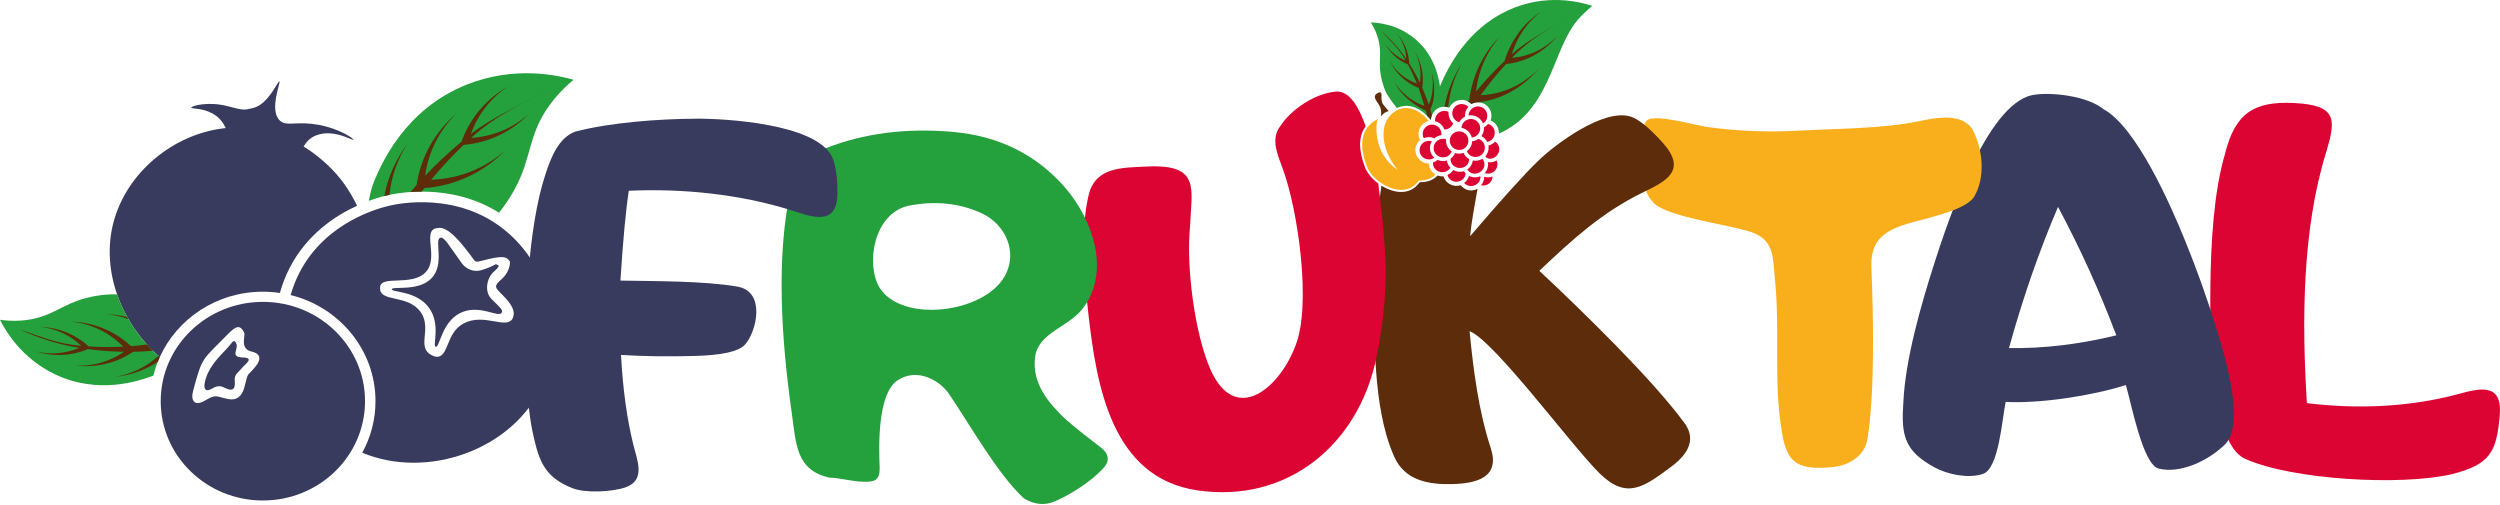
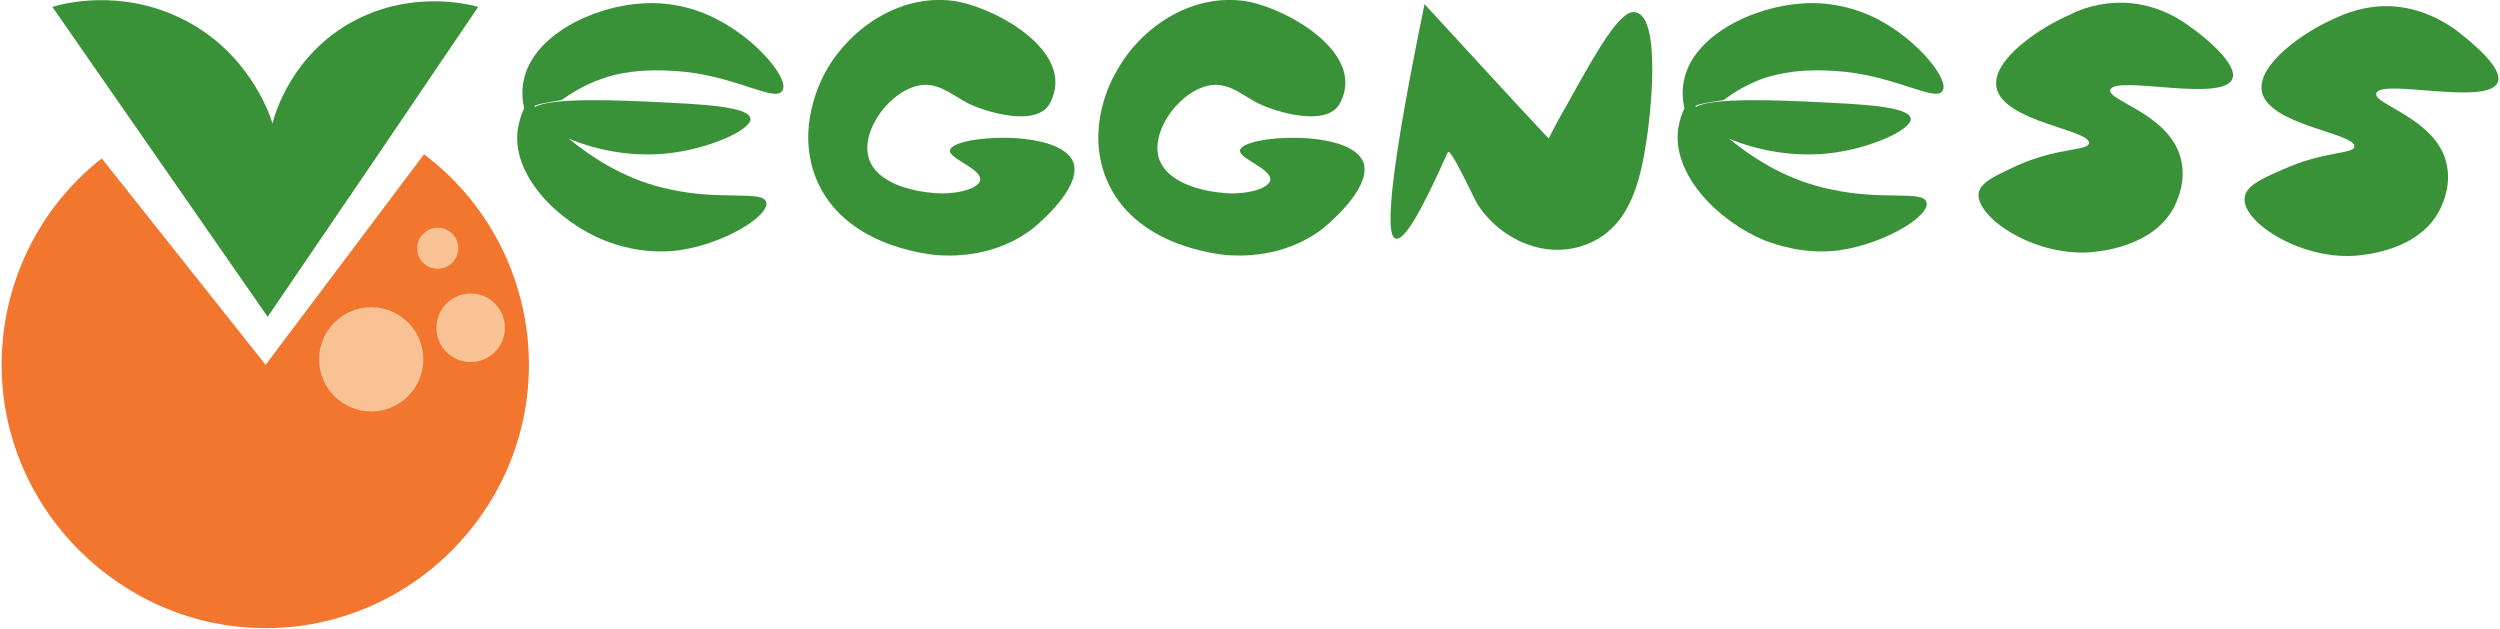
- <svg xmlns="http://www.w3.org/2000/svg" id="Layer_1" viewBox="0 0 248 49.999">
+ <svg xmlns="http://www.w3.org/2000/svg" xml:space="preserve" width="199px" height="50px" version="1.1" style="shape-rendering:geometricPrecision; text-rendering:geometricPrecision; image-rendering:optimizeQuality; fill-rule:evenodd; clip-rule:evenodd" viewBox="0 0 36410 9160">
  <defs>
-     <style>.cls-1{fill:#5c2c0b;}.cls-1,.cls-2,.cls-3,.cls-4,.cls-5{fill-rule:evenodd;}.cls-2{fill:#383b5e;}.cls-3{fill:#db0433;}.cls-4{fill:#24a03c;}.cls-5{fill:#f9af1c;}</style>
+     <style type="text/css">
+    
+     .fil0 {fill:#399238;fill-rule:nonzero}
+     .fil1 {fill:#F2762E;fill-rule:nonzero}
+     .fil2 {fill:#F9C295;fill-rule:nonzero}
+    
+   </style>
  </defs>
-   <path class="cls-2" d="M33.766,17.736c-.299-.376-1.563-1.916-3.648-3.207,.279-.42,.565-.83,1.23-1.096,1.017-.406,2.097-.147,2.828,.113,.518,.184,.86,.368,.881,.315,.042-.109-1.349-1.086-3.435-1.475-.997-.186-1.745-.162-2.329-.138-.734,.03-1.204,.06-1.575-.328-1.024-1.07,.165-3.798,0-3.844-.176-.049-1.085,2.284-2.629,2.641-.861,.199-.825,.262-2.563-.195-1.833-.48-3.548-.03-3.552,.156-.004,.144,1.033-.008,2.108,.582,.724,.397,1.033,.895,1.315,1.443-5.231,.547-9.863,4.447-11.148,9.382-1.257,4.83,.835,10.097,4.6,13.339,1.731-3.82,5.659-6.487,10.227-6.487,.574,0,1.137,.043,1.687,.124,.235-.845,.552-1.668,.954-2.454,1.708-3.344,4.519-5.2,6.703-6.197-.682-1.423-1.42-2.377-1.654-2.671Z" />
-   <path class="cls-4" d="M15.212,37.264c-.054,.022-.108,.042-.16,.061-1.212,.432-5.255,1.872-9.592-.192-3.387-1.612-4.959-4.412-5.46-5.41,.495,.071,1.234,.14,2.121,.076,2.541-.184,3.651-1.271,5.528-1.955,1.12-.408,2.535-.681,3.964-.647,.827,2.385,2.313,4.57,4.236,6.226-.267,.588-.481,1.204-.637,1.842Z" />
-   <path class="cls-1" d="M3.958,32.42c1.553,.149,2.985,.809,4.107,1.889-2.422-.214-3.817-.858-6.111-1.627,1.98,.912,4.102,1.545,5.907,1.826-1.382,.584-2.891,.705-4.347,.341,1.715,.549,3.548,.482,5.207-.217,1.306,.171,2.499,.25,3.58,.267-1.416,.976-3.092,1.455-4.812,1.365,2.02,.238,4.036-.231,5.721-1.365,.705-.012,1.358-.05,1.956-.105-.202-.199-.399-.403-.589-.614-.512,.064-1.038,.118-1.578,.158-1.63-1.523-3.731-2.369-5.968-2.435,1.981,.188,3.801,1.065,5.19,2.484-1.093,.054-2.238,.054-3.426-.022-1.33-1.217-3.031-1.891-4.838-1.945h0Zm8.659-.979c-.831-.198-1.554-.26-2.079-.276,.596,.057,1.357,.187,2.198,.486l-.118-.21h0Zm3.099,3.865l.134,.117c-.068,.151-.133,.304-.195,.458-1.256,.841-2.693,1.345-4.197,1.498,1.599-.269,3.064-.982,4.258-2.074Z" />
-   <path class="cls-4" d="M36.59,19.926c.127-.747,.312-1.44,.535-1.969,.687-1.631,2.981-7.076,9.141-9.551,4.811-1.933,9.146-.916,10.636-.493-.533,.436-1.294,1.121-2.055,2.081-2.18,2.748-2.101,4.889-3.149,7.429-.491,1.19-1.236,2.487-2.196,3.675-4.838-3.043-10.199-1.922-11.06-1.727-.274,.062-.954,.224-1.851,.554Z" />
-   <path class="cls-1" d="M52.496,11.278c-1.6,1.438-3.613,2.272-5.766,2.405,2.478-2.257,4.586-3.072,7.365-4.681-2.773,1.597-5.408,2.721-7.38,4.289,.69-1.944,1.974-3.592,3.704-4.727-2.166,1.23-3.802,3.146-4.632,5.484-1.393,1.166-2.587,2.301-3.613,3.383,.32-2.35,1.391-4.49,3.088-6.154-2.132,1.832-3.525,4.305-3.936,7.076-.209,.236-.41,.468-.604,.697,.341-.023,.71-.038,1.102-.039l.273-.349c3.084-.235,5.905-1.574,8.061-3.782-2.041,1.834-4.635,2.86-7.385,2.948,.964-1.16,2.032-2.32,3.218-3.455,2.489-.215,4.763-1.31,6.505-3.094h0Zm-13.863,8.052c.182-1.81,.794-3.541,1.787-5.069-1.15,1.541-1.939,3.3-2.298,5.187,.17-.043,.34-.081,.511-.118Z" />
-   <path class="cls-2" d="M42.835,27.572c-1.293,1.4-3.926,.78-3.97,1.121-.043,.328,2.469,.115,3.707,1.86,1.181,1.664,.293,3.774,.659,3.851,.38,.08,.58-2.404,2.37-3.327,1.9-.98,3.839,.482,4.16-.047,.161-.265-.069-.447-.992-1.355-.73-.717-.523-2.074,.247-2.748,.805-.704,.294-.617,.243-.69-.085-.124-.114,.123-1.453,.549l-.013,.004c-.723,.229-1.511-.038-1.958-.647-1.314-1.785-1.761-2.701-2.17-2.553-.597,.217,.465,2.578-.83,3.982Z" />
-   <path class="cls-2" d="M29.686,27.083c2.634-5.157,8.107-6.489,8.993-6.689,.865-.196,6.635-1.402,11.366,2.408,4.541,3.657,6.081,10.293,3.757,15.407-2.907,6.4-11.406,9.407-17.867,6.7,.838-1.523,1.314-3.264,1.314-5.112,0-5.074-3.581-9.336-8.419-10.528,.215-.752,.5-1.484,.858-2.185h0Zm12.554-.095c-1.357,1.471-4.483,.253-4.531,1.51-.147,1.56,2.719,.628,4.019,2.46,1.241,1.748-.689,3.715,1.442,4.418,1.418,.235,.964-2.334,2.845-3.303,1.996-1.029,4.088,.571,4.791-.4,.404-.694,.004-1.467-.965-2.421-.767-.753-.887-.857-.078-1.566,.845-.739,.859-1.691,.806-1.767-.345-.506-.756-.574-2.684-.075-.769,.199-.679,.194-1.149-.445-1.381-1.875-2.462-2.936-3.289-2.78-1.701,.101,.153,2.895-1.207,4.37Z" />
-   <path class="cls-2" d="M20.301,38.019c-.104,.545,.099,.886,.642,.575,.488-.278,.816-.402,1.355-.123,.801,.412,1.07,.109,.99-.684-.067-.67,.367-.846,.683-1.246,.342-.433,1.342-1.042,.099-1.082-1.292-.04-.387-.834-.62-1.356-.264-.588-.409-.092-.869,.393-1.017,1.073-1.992,2.025-2.28,3.522Z" />
-   <path class="cls-2" d="M26.077,29.945c5.596,0,10.134,4.412,10.134,9.852s-4.538,9.851-10.134,9.851-10.135-4.412-10.135-9.851,4.539-9.852,10.135-9.852h0Zm-6.928,8.857c-.25,.931,.168,1.512,1.095,.982,1.215-.696,1.073-.485,2.312-.209,.873,.194,1.442-.211,1.689-1.168,.449-1.736,.161-.856,1.165-2.126,.584-.74,.324-1.24-.423-1.398-1.252-.265-.62-1.551-.752-1.845-.451-1.003-.96-.581-1.757,.236-2.448,2.506-2.401,2.061-3.33,5.529Z" />
-   <path class="cls-3" d="M222.767,45.537c-3.687-1.517-3.534-13.897-3.496-17.197,.049-4.057,.309-9.234,1.461-13.119,.997-3.962,2.821-5.193,6.815-5.003,4.295,.206,4.193,1.602,3.216,4.857-2.406,7.727-2.424,16.897-1.918,24.915,4.982,.615,10.097,.404,14.958-.88,2.091-.576,4.458-1.225,4.174,2.084-.316,3.689-.974,4.878-4.735,5.84-5.128,1.192-15.847,.557-20.475-1.497Z" />
-   <path class="cls-2" d="M199.288,34.527c3.403,.058,6.953-.362,10.651-1.262-1.692-4.461-3.619-8.706-5.783-12.737-1.848,4.304-3.471,8.97-4.868,13.999h0Zm11.595,3.668c-3.286,1.052-8.477,1.859-11.919,1.673-.357,1.664-.667,6.619-2.257,7.146-1.438,.477-3.479,.07-4.794-.646-3.055-1.658-3.327-3.237-3.098-6.53,.209-4.235,1.742-9.563,3.039-13.617,1.392-4.354,5.203-15.828,9.736-16.786,1.9-.362,5.544,.117,7.05,1.38,3.28,1.753,6.672,9.504,8.069,12.927,1.21,2.964,2.246,5.865,3.113,8.701,.745,2.444,3.094,9.749,.797,11.739-1.567,1.503-4.305,2.838-6.475,2.304-1.598-.391-2.739-6.599-3.261-8.291Z" />
-   <path class="cls-5" d="M163.378,11.941c.812-.685,4.773,.495,6.072,.669,2.982,.401,5.978,.519,8.988,.351,3.679-.205,8.429-.19,11.978-.949,1.676-.358,4.383-.858,5.331,.97,.967,1.927,1.222,4.686,.058,6.582-.946,1.379-5.009,2.142-6.642,2.645-2.335,.721-3.626,1.715-3.519,4.309,.194,4.802,.358,12.591-.401,17.063-.259,1.641-1.832,2.597-3.427,2.752-3.466,.336-4.585-.361-5.067-3.569-.838-4.967-.145-10.061-.684-15.107-.201-2.455-.114-4.035-2.774-4.771-2.406-.666-7.103-1.322-8.866-2.452-2.319-1.444-1.935-7.698-1.048-8.492Z" />
-   <path class="cls-1" d="M145.84,23.429c3.078-3.607,5.332-6.103,6.76-7.486,1.689-1.636,6.426-5.18,9.115-4.391,.802,.236,1.879,1.106,3.231,2.61,2.515,2.803,.212,3.87-1.988,4.932-4.079,1.996-7.007,4.689-10.257,7.771,4.154,3.891,11.244,10.759,14.479,15.211,.956,1.417,.485,2.828-1.412,4.234-2.703,2.003-4.401,3.302-7.107,.629-2.755-2.719-10.439-13.153-12.878-14.086,.365,3.814,.897,7.932,2.098,11.593,.952,2.897-1.365,3.51-3.798,3.574-2.365,.064-4.744-.342-5.798-2.759-1.146-2.621-1.572-5.671-1.781-8.495-.363-4.913-.309-9.977,.148-14.883,.092-.978,.191-2.204,.384-3.47,1.232,.775,2.839,1.022,3.8-.336,.818,.007,1.388-.253,1.77-.666,.186,.069,.387,.098,.585,.081,.216,.715,.996,1.119,1.702,.882,.789,.882,1.602,.388,1.678,.346-.262,1.544-.595,3.17-.731,4.709Z" />
-   <path class="cls-3" d="M107.976,31.196c-.417-3.625-.826-8.314,.02-11.852,.671-2.813,3.362-2.708,5.833-2.825,5.301-.248,4.375,2.218,4.219,5.993-.387,3.921,.452,10.573,2.043,14.173,2.503,5.554,6.881,1.771,8.429-2.421,1.589-3.986,.257-13.494-1.321-17.658-.454-1.242-1.145-2.794-.249-4.011,1.081-1.737,3.527-3.356,5.596-3.508,1.31-.098,2.265,1.53,2.929,3.442-1.054,1.408-.325,3.361-.056,4.09,.2,.542,.687,1.124,1.306,1.582,.442,3.46,.686,6.199,.732,8.217,.038,2.986-.276,6.043-.941,9.173-1.819,8.556-8.827,14.356-17.738,13.052-8.513-1.243-10.007-10.437-10.803-17.447Z" />
-   <path class="cls-4" d="M97.33,21.13c-2.2-.992-4.6-1.232-7.199-.72-3.502,.763-4.289,5.899-2.842,8.188,2.29,3.459,10.256,2.453,12.348-1.142,1.402-2.412,.108-5.237-2.306-6.326h0Zm-18.821-2.587c.603-2.651,.889-2.835,3.396-3.836,3.776-1.488,7.975-2.03,12.597-1.625,4.622,.405,8.367,2.279,11.235,5.621,2.619,3.086,4.396,8.055,1.832,11.685-1.406,2.089-4.667,2.533-4.902,5.16-.277,2.531,1.394,4.512,3.126,6.119,1.141,.99,2.305,1.867,3.496,2.791,.76,.644,.8,1.322,.119,2.034-1.141,1.242-3.181,2.566-4.738,3.226-1,.448-2.03,.357-3.091-.271-2.625-2.408-5.396-7.384-7.523-10.495-1.178-1.523-3.319-2.381-5.041-1.207-1.955,1.343-1.852,6.435-1.751,8.673,.012,1.211-.475,1.407-1.602,1.368-1.209-.02-2.258-.379-3.429-.409-3.288-.784-3.251-3.314-3.692-6.424-.983-6.902-1.643-15.559-.033-22.412Z" />
-   <path class="cls-2" d="M68.944,11.772c3.116-.025,11.812,.511,13.536,3.673,.396,.767,.594,1.996,.594,3.687,0,3.432-2.613,2.345-4.537,1.741-5.072-1.605-10.849-2.199-16.16-1.947-.297,1.928-.574,4.896-.831,8.908,3.45,.065,8.258,.025,11.565,.59,2.901,.468,1.946,4.47,.8,5.752-.613,.689-2.283,1.067-5.011,1.136-2.728,.069-5.16,.035-7.295-.103,.178,3.362,.583,6.322,1.216,8.878,.357,1.5,1.302,3.553-.786,4.262-1.328,.45-3.959,.594-5.264,.073-2.634-1.045-3.267-2.526-3.855-5.191-.356-1.553-.583-3.515-.682-5.884-.239-5.708,.089-14.731,1.898-20.131,.505-1.53,1.275-3.571,2.935-4.159,3.553-.928,8.319-1.254,11.877-1.283Z" />
-   <path class="cls-1" d="M137.003,11.559c.214-.346,.48-.461,.753-.543-.299-.337-.365-.411-.569-.695-.353-.489,.147-1.423-.501-1.098-.617,.308-.137,.762,.079,1.126,.329,.558,.239,.805,.239,1.209Z" />
-   <path class="cls-5" d="M136.666,11.804c-.267,.847-.286,3.552,1.994,5.052-1.258-1.513-1.609-3.158-1.315-4.354,.357-1.454,2.324-2.904,4.395-.514-.583,.143-1.019,.671-1.019,1.295,0,.212,.05,.419,.148,.607-.292,.253-.46,.618-.46,1.004,0,.731,.596,1.327,1.33,1.333,.021,.451,.272,.859,.662,1.087-.362,.374-.896,.609-1.653,.602-1.48,2.092-4.573,.177-5.149-1.388-.315-.856-1.299-3.486,1.066-4.723Z" />
-   <path class="cls-4" d="M142.832,8.59c.834-2.017,2.75-5.721,6.782-7.57,3.766-1.727,7.16-.819,8.326-.441-.417,.389-1.247,1.069-1.843,1.927-2.142,3.084-2.543,8.598-7.406,10.752v-.006s0-.006,0-.006l.002-.054v-.012c0-.542-.332-1.026-.826-1.231,.056-.149,.085-.307,.085-.467,0-.043-.002-.087-.006-.13-.017-.169-.066-.333-.144-.483-.23-.44-.688-.72-1.189-.72-.23,0-.455,.059-.655,.17-.085-.088-.182-.165-.288-.227-.206-.12-.439-.184-.678-.184-.199,0-.395,.044-.575,.129-.285,.135-.512,.366-.643,.649-.024-.009-.047-.018-.071-.026-.135-.044-.276-.067-.418-.067h-.025s-.005,0-.005,0h-.015s-.005,0-.005,0h-.01s-.005,0-.005,0h-.007s-.002,0-.002,0h-.005s-.005,0-.005,0h-.005s0,0,0,0h-.005s-.005,0-.005,0h-.005s-.003,0-.003,0h-.006s-.005,0-.005,0h-.005s-.001,0-.001,0h-.004s-.005,0-.005,0h-.005s-.005,0-.005,0h0s-.005,0-.005,0h-.005s-.005,.001-.005,.001h-.005s-.005,.001-.005,.001h-.005s-.005,.001-.005,.001h-.005s-.005,.001-.005,.001h-.005s-.003,.001-.003,.001h-.001s-.005,0-.005,0h-.005s-.005,.002-.005,.002h-.005s-.005,.001-.005,.001h-.005s-.004,.002-.004,.002h-.005s-.005,.002-.005,.002h-.005s-.002,.001-.002,.001h-.002s-.004,.001-.004,.001h-.005s-.005,.002-.005,.002h-.005s-.005,.002-.005,.002h-.005s-.004,.002-.004,.002h0s-.005,.001-.005,.001h-.005s-.005,.002-.005,.002h-.002s-.002,0-.002,0h-.005s-.005,.003-.005,.003h-.005s-.008,.003-.008,.003l-.01,.002h-.003s-.012,.004-.012,.004h-.002s-.01,.003-.01,.003l-.007,.002-.005,.002-.011,.003h-.001s-.012,.004-.012,.004h-.004s-.008,.004-.008,.004l-.008,.003-.004,.002-.012,.004h-.001s-.011,.004-.011,.004l-.005,.002-.006,.002-.01,.004h-.002s-.012,.005-.012,.005h-.002s-.009,.005-.009,.005l-.007,.003-.005,.002-.012,.005-.012,.005-.005,.002-.007,.003-.009,.004-.003,.002-.012,.005h-.001s-.01,.005-.01,.005l-.006,.003-.006,.003-.01,.005h-.001s-.011,.007-.011,.007h-.003s-.008,.006-.008,.006l-.008,.004-.004,.002-.011,.006h0s-.011,.006-.011,.006l-.005,.003-.006,.004-.009,.005h-.002s-.011,.008-.011,.008h-.002s-.009,.007-.009,.007l-.006,.004-.005,.003-.01,.007h0s-.011,.007-.011,.007l-.004,.003-.007,.005-.008,.005-.003,.002-.011,.007h0s-.009,.007-.009,.007l-.005,.004-.006,.004-.009,.007h-.001s-.01,.009-.01,.009l-.002,.002-.008,.006-.006,.005-.004,.003-.01,.008h0l-.01,.008-.004,.003-.006,.005-.008,.007-.002,.002-.01,.008h-.002s-.008,.008-.008,.008l-.005,.005-.004,.004-.009,.008h0s-.01,.009-.01,.009l-.003,.003-.006,.006-.006,.006-.003,.003-.009,.009h0s-.008,.009-.008,.009l-.004,.004-.005,.005-.008,.008h-.001s-.009,.011-.009,.011l-.002,.002-.006,.007-.006,.006-.003,.004-.008,.01c-.085,.096-.156,.205-.21,.321-.08,.172-.122,.359-.123,.548-1.099-1.307-2.174-1.578-3.023-1.329l-.006,.002-.006,.002-.006,.002h-.001s-.005,.002-.005,.002l-.006,.002-.006,.002h-.002s-.004,.002-.004,.002l-.006,.002-.006,.002h-.004s-.002,.002-.002,.002l-.006,.002-.006,.002h-.005s-.001,.002-.001,.002l-.006,.002-.006,.002-.006,.002h0l-.005,.002-.006,.002-.006,.002h-.002s-.004,.002-.004,.002l-.006,.002-.006,.002h-.002s-.003,.002-.003,.002l-.006,.002-.006,.002h-.004s-.002,.002-.002,.002l-.006,.002-.006,.002h-.005s0,.002,0,.002l-.006,.002-.006,.002-.006,.002h0s-.005,.002-.005,.002l-.006,.002-.006,.002h-.002s-.004,.002-.004,.002l-.006,.002-.006,.002h-.003s-.002,.002-.002,.002l-.006,.002-.006,.002-.004,.002h-.001s-.006,.002-.006,.002l-.006,.002-.006,.002-.006,.002-.006,.002-.006,.002h-.001s-.004,.002-.004,.002l-.006,.002-.006,.002h-.002s-.003,.002-.003,.002l-.006,.002-.005,.002h-.004s-.002,.002-.002,.002l-.006,.002-.006,.002h-.005s0,.002,0,.002l-.005,.002-.006,.002-.005,.002h0l-.005,.002-.006,.002-.005,.002c-.313-.377-.643-.834-.993-1.39-.385-.782-.597-1.637-.661-2.364-.105-1.218,.206-2.117-.344-3.572-.192-.508-.419-.899-.584-1.154,.676,.016,2.612,.154,4.363,1.608,1.886,1.566,2.359,3.667,2.506,4.76Z" />
-   <path class="cls-1" d="M154.492,3.585c-1.252,1.285-2.828,2.031-4.513,2.15,1.94-2.017,3.59-2.745,5.766-4.183-2.17,1.428-4.234,2.431-5.777,3.832,.54-1.737,1.545-3.21,2.899-4.224-1.696,1.099-2.977,2.811-3.626,4.901-1.09,1.042-2.025,2.057-2.828,3.023,.251-2.1,1.088-4.013,2.418-5.5-1.669,1.637-2.759,3.847-3.081,6.323-.029,.037-.074,.091-.131,.156h.002s.01,.007,.01,.007l.01,.005,.029,.017c.106,.062,.203,.139,.288,.227,.2-.112,.425-.17,.655-.17h.06c2.288-.283,4.377-1.46,5.99-3.345-1.598,1.639-3.628,2.556-5.782,2.635,.755-1.037,1.591-2.073,2.519-3.088,1.948-.192,3.729-1.17,5.092-2.765h0Zm-10.839,7.06c.157-1.568,.63-3.067,1.386-4.394-.848,1.297-1.445,2.766-1.747,4.342h.017s0,0,0,0h.014s.003,0,.003,0h.01s.001,0,.001,0h.005s0,0,0,0h.006s.005,0,.005,0h.002s.004,0,.004,0h.003s.003,0,.003,0h.003s.003,0,.003,0h.004s0,0,0,0h.006s0,0,0,0h.005s0,0,0,0h.005s.002,0,.002,0h.007s.003,0,.003,0h.003s.002,0,.002,0h.004s.001,0,.001,0h.005s0,0,0,0h.005s0,0,0,0h.005s.001,0,.001,0h.004s.002,0,.002,0h.003s.003,0,.003,0h.007s.001,0,.001,0h.005s0,0,0,0h.006s0,0,0,0h.005s.001,0,.001,0h.005s.002,.001,.002,.001h.003s.003,.001,.003,.001h.002s.004,0,.004,0h.006s0,.001,0,.001h.006s0,.001,0,.001h.005s.001,0,.001,0h.004s.002,.001,.002,.001h.004s.003,.001,.003,.001h.002s.004,.001,.004,.001h.007s0,.001,0,.001h.005s0,.001,0,.001h.005s.001,.001,.001,.001h.004s.002,.001,.002,.001h.004s.003,.001,.003,.001h.003s.004,.002,.004,.002h.002s.005,.001,.005,.001h0s.005,.001,.005,.001h0s.005,.001,.005,.001h.001s.004,.001,.004,.001h.002s.003,.002,.003,.002h.002s.003,.001,.003,.001h.004s.002,.001,.002,.001h.005s0,.001,0,.001l.005,.002h.006s0,.002,0,.002h.005s.002,.002,.002,.002h.004s.003,.002,.003,.002h.003s.004,.002,.004,.002h.002Z" />
-   <path class="cls-1" d="M137.359,4.231c.479,.821,1.208,1.44,2.087,1.78-.738-1.285-1.448-1.889-2.457-2.958,1.007,.858,1.897,1.867,2.513,2.793-.034-.918-.354-1.785-.926-2.496,.74,.806,1.173,1.838,1.214,2.94,.428,.678,.777,1.318,1.063,1.912,.172-1.039,.005-2.092-.485-3.021,.648,1.056,.907,2.295,.717,3.524,.089,.202,.389,.909,.649,1.669,.448-.919,.506-2.395,.26-3.289,.284,.822,.488,2.64-.109,3.757,.06,.197,.114,.391,.157,.575h0s-.003,.007-.003,.007v.002s-.003,.006-.003,.006v.002s-.004,.008-.004,.008l-.002,.004v.004s-.006,.011-.006,.011l-.002,.005v.002s-.003,.006-.003,.006h0s-.002,.008-.002,.008h0s-.005,.017-.005,.017l-.003,.006v.002s-.002,.006-.002,.006v.003s-.008,.025-.008,.025v.002s-.005,.014-.005,.014h0s-.002,.008-.002,.008h0s-.006,.024-.006,.024v.002s-.002,.006-.002,.006l-.009,.037v.002s-.004,.016-.004,.016h0s-.003,.016-.003,.016h0s-.003,.016-.003,.016v.003s-.001,.005-.001,.005v.004s-.003,.012-.003,.012v.005s-.001,.003-.001,.003v.006s0,.002,0,.002l-.002,.016h0s0,.008,0,.008h0s-.001,.008-.001,.008h0s-.001,.008-.001,.008v.011s-.002,.005-.002,.005v.004s0,.004,0,.004v.005s0,.003,0,.003v.005s0,.002,0,.002v.006s0,.002,0,.002v.007s0,0,0,0v.008s-.002,.016-.002,.016v.008s0,.002,0,.002v.005s0,.003,0,.003v.005s0,.004,0,.004v.004s0,.005,0,.005v.009s0,.003,0,.003v.015s0,0,0,0v.008l-.006-.007-.006-.007-.006-.007-.006-.007-.005-.007-.006-.007-.006-.007-.006-.007-.006-.007h0s-.006-.007-.006-.007l-.006-.006-.005-.007-.006-.007-.006-.006-.011-.013-.006-.006-.005-.006h0s-.006-.007-.006-.007l-.006-.007-.011-.012-.006-.007-.006-.007-.006-.006-.006-.006-.005-.006h0s-.006-.007-.006-.007l-.006-.006-.006-.006-.006-.006-.006-.007-.011-.012-.006-.006-.005-.005h0s-.006-.007-.006-.007l-.006-.006-.011-.012-.006-.006-.011-.012-.006-.006-.011-.012-.006-.006-.023-.024-.006-.006-.005-.006-.005-.005h-.001s-.006-.007-.006-.007l-.006-.006-.006-.006-.006-.006-.006-.006-.006-.006-.006-.005-.006-.006-.004-.004h-.001s-.006-.007-.006-.007c-.039-.162-.088-.346-.143-.54-2.193-1.032-2.936-2.492-3.079-2.777,.18,.308,1.158,1.696,2.945,2.32-.239-.8-.515-1.626-.576-1.786-1.252-.504-2.254-1.447-2.863-2.667,.61,1.048,1.557,1.826,2.69,2.224-.25-.619-.544-1.253-.89-1.891-1.007-.418-1.812-1.184-2.305-2.17Z" />
-   <path class="cls-3" d="M148.73,14.809c0-.319-.164-.6-.412-.766-.174,.192-.406,.332-.668,.394,.065,.385-.045,.781-.307,1.073,.446,.571,1.387,.022,1.387-.7Z" />
-   <path class="cls-3" d="M147.234,17.535c0,.323-.12,.619-.319,.846,.568,.139,1.131-.279,1.149-.867-.265,.097-.56,.105-.83,.022Z" />
-   <path class="cls-3" d="M147.599,16.084c.067,.387-.047,.783-.313,1.079,.763,.291,1.522-.489,1.177-1.242-.261,.153-.564,.21-.863,.164Z" />
-   <path class="cls-3" d="M146.762,15.49c.739-.344,.718-1.449-.099-1.712-.182,.13-.399,.212-.622,.233-.018,.39-.215,.752-.531,.982,.195,.493,.773,.72,1.252,.497Z" />
-   <path class="cls-3" d="M147.061,15.748c-.284,.176-.626,.24-.955,.171-.048,.364-.251,.691-.554,.899,.699,1.025,2.271-.061,1.509-1.069Z" />
-   <path class="cls-3" d="M145.726,17.45c-.078,.283-.252,.527-.483,.697,.584,.653,1.678,.198,1.618-.672-.364,.166-.78,.157-1.135-.025Z" />
-   <path class="cls-3" d="M144.165,16.867c-.141,.215-.344,.386-.584,.487,.275,.986,1.708,.849,1.815-.146-.067-.068-.128-.144-.179-.226-.346,.114-.739,.069-1.052-.115Z" />
-   <path class="cls-3" d="M143.531,15.922c-.304,.095-.635,.074-.925-.059-.131,.115-.286,.204-.456,.26-.046,.964,1.234,1.326,1.723,.513-.186-.197-.305-.446-.342-.714Z" />
-   <path class="cls-3" d="M145.18,15.167c-.267,.096-.564,.1-.834,.013-.095,.229-.256,.423-.454,.572,0,1.197,1.813,1.224,1.854,.033-.251-.138-.451-.356-.565-.618Z" />
-   <path class="cls-3" d="M145.056,13.083c-.469-.167-.996,.068-1.178,.541-.23,.599,.217,1.25,.866,1.25,1.044,0,1.271-1.448,.312-1.791Z" />
-   <path class="cls-3" d="M147.206,12.629c.023,.313-.066,.619-.255,.87,.253,.126,.459,.333,.585,.584,.931-.185,1.023-1.509,.084-1.789-.112,.138-.253,.252-.413,.334Z" />
-   <path class="cls-3" d="M144.985,12.682c.498,.094,.9,.474,1.02,.962,.738-.074,1.096-.961,.605-1.523-.55-.628-1.587-.261-1.625,.561Z" />
-   <path class="cls-3" d="M145.674,11.455c.605-.105,1.217,.226,1.444,.798,.401-.26,.536-.779,.317-1.197-.154-.296-.465-.498-.823-.498-.493,0-.914,.41-.938,.896Z" />
-   <path class="cls-3" d="M144.759,12.133c.125-.238,.32-.431,.559-.555-.027-.359,.095-.709,.343-.975-.474-.494-1.315-.321-1.545,.333-.181,.509,.124,1.061,.643,1.197Z" />
-   <path class="cls-3" d="M143.284,12.849c.404,0,.749-.259,.876-.619-.334-.278-.505-.699-.459-1.127-.637-.325-1.422,.189-1.338,.925,.432,.103,.768,.41,.922,.821Z" />
-   <path class="cls-3" d="M142.289,13.72c.194-.17,.434-.279,.69-.312,.065-.449-.222-.886-.666-1.012-.789-.221-1.443,.611-1.075,1.312,.333-.143,.721-.138,1.051,.012Z" />
-   <path class="cls-3" d="M142.218,14.689c0,1.025,1.432,1.272,1.794,.328-.39-.269-.61-.728-.559-1.198-.603-.212-1.235,.239-1.235,.87Z" />
-   <path class="cls-3" d="M140.822,14.894c0,.763,.863,1.17,1.459,.755-.463-.413-.571-1.099-.243-1.632-.591-.193-1.216,.244-1.216,.877Z" />
+   <g id="Layer_x0020_1">
+     <g id="_2368999778560">
+       <g>
+         <path class="fil0" d="M23830 180c-220,-60 -560,550 -1010,1360 -110,190 -190,340 -260,480 -610,-650 -1200,-1300 -1810,-1960 -460,2240 -600,3380 -420,3420 130,30 370,-390 760,-1260 40,-80 380,680 440,770 350,530 1050,830 1660,540 570,-270 710,-910 800,-1500 40,-250 230,-1770 -160,-1850z" />
+         <path class="fil0" d="M30960 40c-380,-10 -660,100 -810,180 -420,180 -1130,650 -1060,1050 90,510 1380,620 1350,820 -20,110 -450,60 -1040,320 -320,150 -550,250 -570,410 -40,340 780,910 1610,860 110,-10 960,-60 1260,-700 30,-70 160,-340 80,-660 -160,-660 -1080,-850 -1030,-1010 70,-220 1640,190 1780,-160 90,-210 -410,-620 -630,-770 -120,-90 -460,-320 -940,-340z" />
+         <path class="fil0" d="M10410 270c-490,-250 -940,-230 -1070,-220 -710,40 -1610,470 -1730,1140 -30,160 -10,300 10,390 -40,80 -70,180 -90,290 -110,680 590,1370 1270,1640 110,40 530,210 1080,140 680,-100 1320,-510 1270,-700 -40,-180 -660,-20 -1410,-190 -580,-120 -1070,-410 -1470,-740 370,160 890,270 1410,220 630,-60 1260,-350 1240,-510 -20,-180 -730,-210 -1340,-240 -570,-30 -1570,-70 -1800,70 0,0 -10,-10 -10,-10 0,-20 140,-50 390,-90 140,-90 340,-230 620,-320 170,-60 540,-160 1210,-90 760,90 1280,430 1390,280 130,-150 -350,-750 -970,-1060z" />
+         <path class="fil0" d="M15630 2370c-190,-500 -1760,-400 -1800,-180 -30,120 470,270 440,440 -30,140 -420,220 -720,180 -110,-10 -760,-80 -900,-490 -140,-420 330,-1030 770,-1080 260,-30 460,160 680,270 270,130 1010,350 1190,-10 400,-760 -850,-1420 -1430,-1490 -770,-90 -1480,400 -1830,1010 -90,160 -450,850 -150,1590 400,970 1590,1090 1750,1110 160,10 830,60 1410,-390 220,-180 700,-640 590,-960z" />
+         <path class="fil0" d="M19860 2370c-190,-500 -1760,-400 -1800,-180 -30,120 470,270 440,440 -30,140 -420,220 -710,180 -120,-10 -760,-80 -910,-490 -140,-420 330,-1030 770,-1080 260,-30 460,160 680,270 270,130 1010,350 1190,-10 400,-760 -880,-1430 -1430,-1490 -770,-90 -1480,400 -1820,1010 -100,160 -460,850 -160,1590 400,970 1590,1090 1750,1110 160,10 830,60 1410,-390 220,-180 700,-640 590,-960z" />
+         <path class="fil0" d="M27340 270c-500,-250 -950,-230 -1070,-220 -720,40 -1620,470 -1740,1140 -30,160 -10,300 10,390 -40,80 -70,180 -90,290 -100,680 600,1370 1270,1640 120,40 540,210 1080,140 680,-100 1330,-510 1270,-700 -40,-180 -650,-20 -1400,-190 -590,-120 -1080,-410 -1480,-740 370,160 890,270 1420,220 620,-60 1250,-350 1230,-510 -20,-180 -730,-210 -1340,-240 -570,-30 -1570,-70 -1790,70 0,0 -10,-10 -10,-10 0,-20 130,-50 410,-90 120,-90 330,-230 590,-320 190,-60 550,-160 1210,-90 760,90 1290,430 1390,280 120,-150 -350,-750 -960,-1060z" />
+         <path class="fil0" d="M34830 90c-380,-10 -660,110 -810,180 -420,180 -1130,660 -1060,1060 90,500 1380,610 1350,810 -20,110 -440,60 -1040,330 -320,140 -540,240 -560,410 -50,340 780,900 1600,850 110,-10 960,-60 1260,-700 30,-70 160,-340 80,-660 -160,-650 -1080,-850 -1020,-1010 60,-220 1630,190 1770,-160 90,-210 -410,-610 -620,-770 -130,-90 -470,-320 -950,-340z" />
+         <g>
+           <path class="fil0" d="M740 100c1050,1510 2090,3010 3140,4520 1030,-1510 2050,-3010 3070,-4520 -150,-40 -980,-250 -1840,220 -870,480 -1120,1320 -1160,1480 -50,-170 -380,-1090 -1370,-1550 -850,-400 -1640,-210 -1840,-150z" />
+           <g>
+             <path class="fil1" d="M3850 5320l2310 -3070c970,730 1530,1870 1530,3070 0,2110 -1730,3840 -3840,3840 -2100,0 -3850,-1730 -3850,-3840 0,-1170 530,-2280 1460,-3010l2390 3010z" />
+             <circle class="fil2" cx="6360" cy="3620" r="300" />
+             <circle class="fil2" cx="5390" cy="5240" r="760" />
+             <circle class="fil2" cx="6840" cy="4780" r="500" />
+           </g>
+         </g>
+       </g>
+     </g>
+   </g>
</svg>
